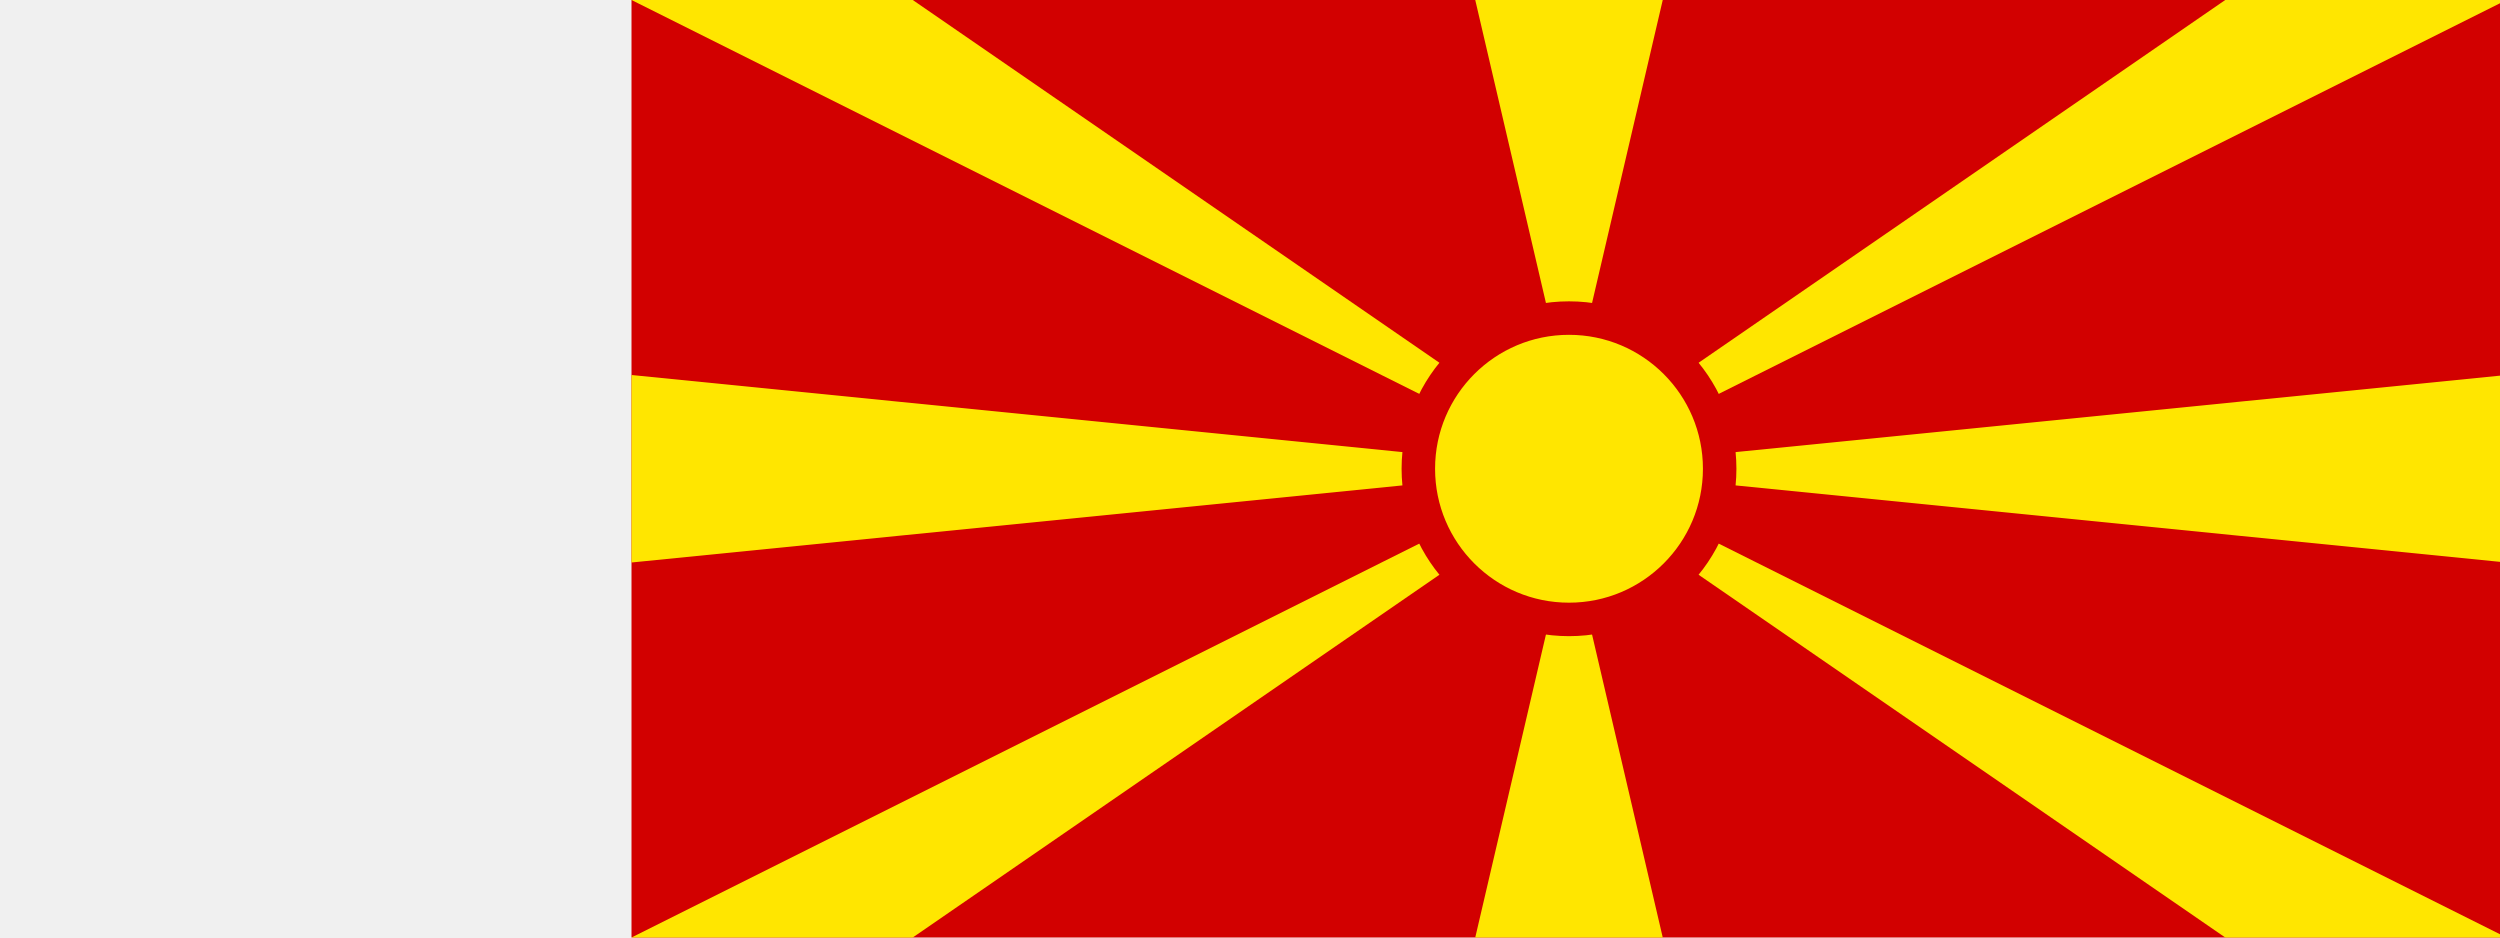
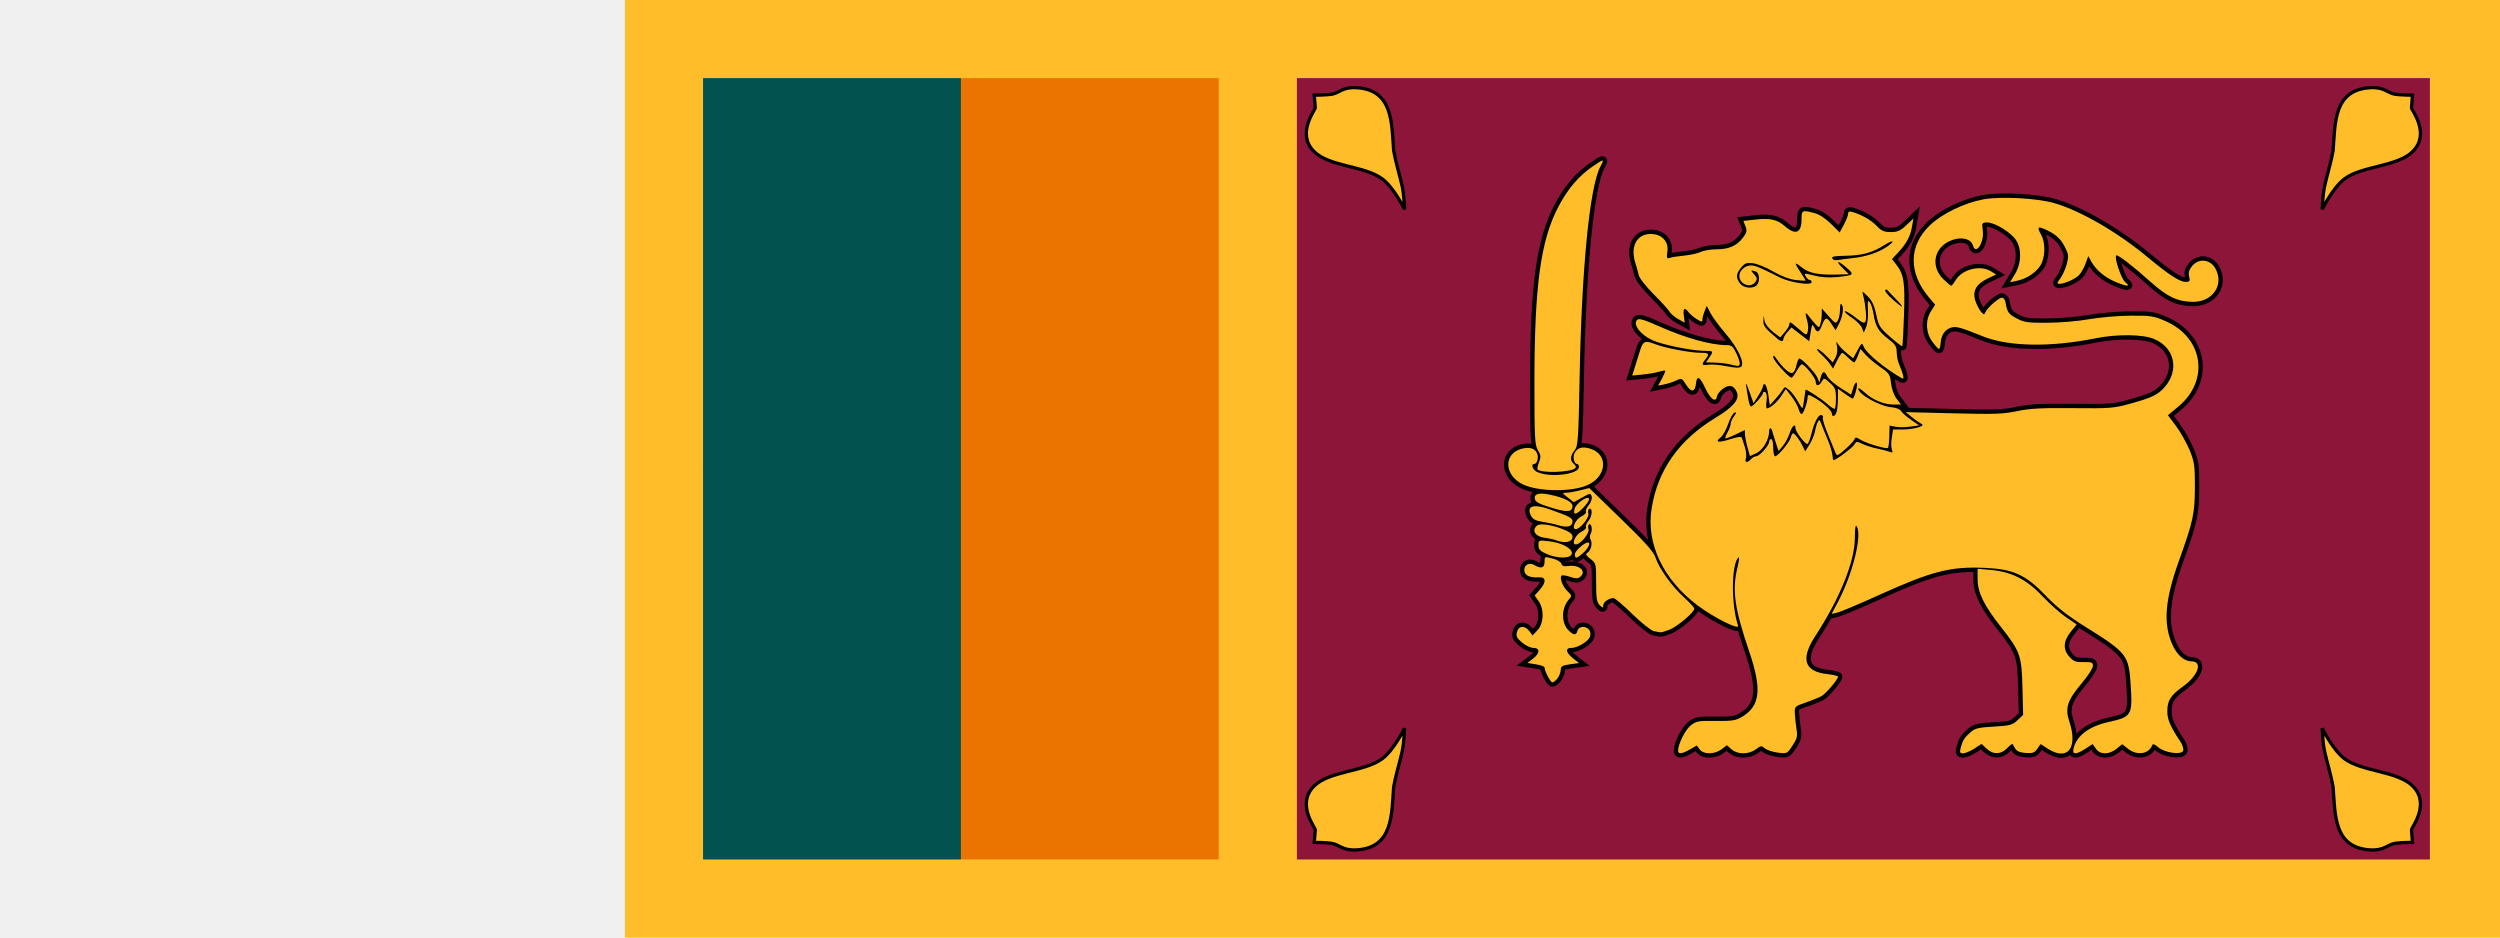
<svg xmlns="http://www.w3.org/2000/svg" xmlns:xlink="http://www.w3.org/1999/xlink" height="60" width="160" version="1.0" viewBox="-2100 -1470 933.333 350" id="svg2">
  <defs id="defs4">
    <path id="D" d="m -31.5,0 33,0 a 30,30 0 0 0 30,-30 l 0,-10 a 30,30 0 0 0 -30,-30 l -33,0 z m 13,-13 19,0 a 19,19 0 0 0 19,-19 l 0,-6 a 19,19 0 0 0 -19,-19 l -19,0 z" style="fill-rule:evenodd" />
    <path id="E" transform="translate(-31.5,0)" d="m 0,0 63,0 0,-13 -51,0 0,-18 40,0 0,-12 -40,0 0,-14 48,0 0,-13 -60,0 z" />
    <path id="e" d="m -26.25,0 52.5,0 0,-12 -40.5,0 0,-16 33,0 0,-12 -33,0 0,-11 39.25,0 0,-12 -51.25,0 z" />
    <g id="G">
      <clipPath id="gcut">
        <path d="m -31.5,0 0,-70 63,0 0,70 z M 0,-47 l 0,12 31.5,0 0,-12 z" id="path11" />
      </clipPath>
      <use xlink:href="#O" clip-path="url(#gcut)" id="use13" x="0" y="0" width="100%" height="100%" />
      <rect y="-35" x="5" height="10" width="26.5" id="rect15" />
      <rect y="-35" x="21.5" height="35" width="10" id="rect17" />
    </g>
    <path id="M" d="m -31.5,0 12,0 0,-48 14,48 11,0 14,-48 0,48 12,0 0,-70 -17.5,0 -14,48 -14,-48 -17.5,0 z" />
    <path id="O" d="M 0,0 A 31.5,35 0 0 0 0,-70 31.5,35 0 0 0 0,0 m 0,-13 a 18.5,22 0 0 0 0,-44 18.5,22 0 0 0 0,44" style="fill-rule:evenodd" />
    <path id="P" d="m -31.5,0 13,0 0,-26 28,0 a 22,22 0 0 0 0,-44 l -40,0 z m 13,-39 27,0 a 9,9 0 0 0 0,-18 l -27,0 z" style="fill-rule:evenodd" />
    <g id="R">
      <use xlink:href="#P" id="use23" x="0" y="0" width="100%" height="100%" />
      <path d="m 28,0 c 0,-10 0,-32 -15,-32 l -19,0 c 22,0 22,22 22,32" id="path25" />
    </g>
    <path id="S" d="m -15.75,-22 c 0,7 6.75,10.5 16.75,10.5 10,0 14.74,-3.25 14.75,-7.75 C 15.75,-33.5 -31,-24.5 -30.75,-49.5 -30.5,-71 -6,-70 3,-70 c 9,0 26,4 25.75,21.25 l -15.25,0 c 0,-7.5 -7,-10.25 -15,-10.25 -7.75,0 -13.25,1.25 -13.25,8.5 -0.25,11.75 46.25,4 46.25,28.75 C 31.5,-3.5 13.5,0 0,0 -11.5,0 -31.55,-4.5 -31.5,-22 Z" />
    <g id="star" style="fill:#ffffff">
      <g id="c">
        <path id="t" transform="matrix(0.9510565,0.309017,-0.309017,0.9510565,-0.309017,-0.04894348)" d="M 0,-1 0,0 0.5,0" />
        <use xlink:href="#t" transform="scale(-1,1)" id="use31" x="0" y="0" width="100%" height="100%" />
      </g>
      <use xlink:href="#c" transform="matrix(0.309017,0.9510565,-0.9510565,0.309017,0,0)" id="use33" x="0" y="0" width="100%" height="100%" />
      <use xlink:href="#c" transform="matrix(0.309017,-0.9510565,0.9510565,0.309017,0,0)" id="use35" x="0" y="0" width="100%" height="100%" />
      <use xlink:href="#c" transform="matrix(-0.809017,0.5877853,-0.5877853,-0.809017,0,0)" id="use37" x="0" y="0" width="100%" height="100%" />
      <use xlink:href="#c" transform="matrix(-0.809017,-0.5877853,0.5877853,-0.809017,0,0)" id="use39" x="0" y="0" width="100%" height="100%" />
    </g>
    <use id="star1" xlink:href="#star" transform="scale(31.5,31.5)" x="0" y="0" width="100%" height="100%" />
    <use id="star2" xlink:href="#star" transform="scale(26.25,26.25)" x="0" y="0" width="100%" height="100%" />
    <use id="star3" xlink:href="#star" transform="scale(21,21)" x="0" y="0" width="100%" height="100%" />
    <use id="star4" xlink:href="#star" transform="scale(15,15)" x="0" y="0" width="100%" height="100%" />
    <use id="star5" xlink:href="#star" transform="scale(10.5,10.5)" x="0" y="0" width="100%" height="100%" />
  </defs>
  <clipPath id="band">
    <circle r="735" id="circle53" cx="0" cy="0" />
  </clipPath>
-   <rect style="fill:#d20000" y="-1470" x="-1864.24" width="700" height="350" id="rect4256" />
-   <g style="fill:#ffe600" id="g4258" transform="matrix(12.5,0,0,12.5,-1864.24,-1470)">
-     <path d="M 0,0 8.4,0 28,13.5 47.6,0 56,0 0,28 8.4,28 28,14.5 47.6,28 56,28 Z m 56,11.2 0,5.6 -56,-5.6 0,0 0,5.6 z M 25.2,0 28,12 30.8,0 Z m 0,28 2.8,-12 2.8,12 z" id="path4260" />
-     <circle style="stroke:#d20000" cx="28" cy="14" r="4.5" id="circle4262" />
+   <g id="g3931" transform="matrix(0.58342,0,0,0.58342,-1866.698,-1470.009)">
+     <rect id="rect3841" height="600" width="1200" x="0" y="0" style="fill:#ffbe29" />
+     <path id="path3843" d="M 50,300 215,50 H 380 V 550 H 215 Z" style="fill:#eb7400" />
+     <rect id="rect3845" y="50" x="50" height="500" width="165" style="fill:#00534e" />
+     <rect id="rect3847" y="50" x="430" height="500" width="725" style="fill:#8d153a" />
+     <path d="m 1086.1,466.06 c 0,0 6.798,13.841 14.309,19.48 11.128,8.356 33.945,7.752 43.629,17.5 11.604,11.495 -0.9,26.682 -0.796,28 l 0.636,8.021 c 0,0 -7.824,0.094 -11.119,0.608 -4.954,0.772 -6.886,4.803 -16.109,4.205 -23.189,-1.505 -22.254,-22.397 -23.566,-40.25 -1.165,-6.798 -3.859,-15.662 -5.391,-22.458 -1.313,-5.828 -1.593,-15.105 -1.593,-15.105 z" id="leaf" style="fill:#ffbe29;stroke:#000000;stroke-width:2.126" />
+     <use id="use3850" transform="matrix(-1,0,0,1,1585,0)" xlink:href="#leaf" x="0" y="0" width="100%" height="100%" />
+     <use id="use3852" transform="matrix(1,0,0,-1,0,600)" xlink:href="#leaf" x="0" y="0" width="100%" height="100%" />
+     <use id="use3854" transform="rotate(180,792.5,300)" xlink:href="#leaf" x="0" y="0" width="100%" height="100%" />
+     <use id="use3856" xlink:href="#lion" style="stroke:#000000;stroke-width:5.56" x="0" y="0" width="100%" height="100%" />
+     <g id="lion" style="fill:#ffbe29">
+       <path id="path3858" d="m 681.54,479.56 4.359,-2.517 1.865,2.522 c 2.485,3.36 9.36,3.321 13.921,-0.077 l 3.488,-2.599 2.921,2.599 c 3.84,3.417 11.012,3.421 15.591,0.012 3.206,-2.388 3.653,-2.436 5.773,-0.619 1.264,1.083 4.97,2.316 8.237,2.74 5.883,0.764 5.972,0.722 9.414,-4.442 2.883,-4.324 3.333,-6.075 2.646,-10.269 -0.456,-2.781 -0.947,-7.256 -1.091,-9.945 -0.261,-4.869 -0.233,-4.9 6.86,-7.37 3.917,-1.364 8.451,-3.193 10.076,-4.065 2.833,-1.52 10.643,-10.699 10.643,-12.508 0,-0.479 -3.051,-1.214 -6.78,-1.632 -14.833,-1.664 -17.345,-9.629 -7.702,-24.423 15.725,-24.128 25.215,-47.625 25.278,-62.593 0.029,-6.691 0.409,-8.937 1.269,-7.482 3.514,5.946 -2.781,30.877 -12.316,48.78 l -3.839,7.209 3.663,-0.843 c 2.015,-0.464 13.861,-5.462 26.325,-11.107 34.115,-15.451 45.833,-18.479 67.911,-17.549 18.497,0.779 26.374,4.393 39.434,18.09 6.918,7.256 13.583,12.449 25.775,20.08 25.975,16.259 27.058,17.667 28.293,36.788 1.252,19.373 0.629,20.424 -14.024,23.661 -12.524,2.767 -20.375,8.605 -22.481,16.717 -1.125,4.332 1.242,4.457 7.556,0.398 l 4.628,-2.974 2.058,2.974 c 2.705,3.91 8.455,3.926 13.23,0.036 l 3.607,-2.938 3.687,2.938 c 5.729,4.565 13.347,3.458 15.497,-2.252 0.413,-1.097 1.516,-0.746 3.75,1.195 4.185,3.637 14.914,5.198 16.072,2.338 0.442,-1.091 -0.398,-3.786 -1.867,-5.989 -6.242,-9.36 -8.194,-13.823 -8.276,-18.918 -0.113,-7.086 2.001,-10.505 10.061,-16.268 9.791,-7.001 12.816,-16.033 5.371,-16.033 -4.597,0 -9.232,-4.063 -12.187,-10.686 -6.008,-13.461 -4.83,-28.552 4.187,-53.657 9.159,-25.5 10.175,-30.202 10.211,-47.256 0.03,-13.789 -0.318,-16.174 -3.455,-23.734 -1.918,-4.622 -5.81,-11.505 -8.649,-15.294 l -5.161,-6.89 6.627,-5.49 c 20.234,-16.763 16.095,-44.198 -8.263,-54.769 -7.452,-3.234 -9.313,-3.519 -22.372,-3.432 -7.834,0.053 -19.78,1.084 -26.546,2.291 -6.899,1.231 -18.575,2.22 -26.585,2.253 -12.725,0.051 -14.885,-0.262 -19.789,-2.873 -5.113,-2.722 -5.99,-4.014 -6.991,-10.305 -0.206,-1.293 -1.11,-2.583 -2.009,-2.867 -1.739,-0.548 -9.771,6.422 -10.958,9.51 -0.585,1.524 -1.063,1.418 -2.781,-0.613 -1.141,-1.349 -2.733,-4.449 -3.539,-6.888 -2.027,-6.135 0.462,-10.735 7.674,-14.181 l 5.595,-2.674 -3.299,-2.047 c -6.808,-4.225 -18.385,-1.335 -22.572,5.635 -1.184,1.972 -2.476,3.588 -2.871,3.592 -0.394,0.003 -2.646,-1.877 -5.003,-4.179 -8.79,-8.589 -5.767,-21.297 5.991,-25.177 6.27,-2.069 11.818,-0.491 12.972,3.69 1.762,6.383 7.241,-2.007 6.258,-9.584 -0.653,-5.037 -0.555,-5.212 2.93,-5.212 4.847,0 15.165,6.362 18.356,11.319 3.706,5.757 3.437,14.823 -0.642,21.58 l -3.203,5.306 4.189,-0.839 c 6.143,-1.23 12.112,-5.045 15.131,-9.672 3.192,-4.891 3.535,-14.416 0.705,-19.555 -2.743,-4.981 -2.428,-5.772 1.627,-4.088 6.897,2.863 10.584,6.02 13.35,11.431 2.491,4.873 2.63,6.084 1.281,11.156 -0.832,3.129 -2.683,7.246 -4.114,9.149 -2.227,2.963 -2.303,3.459 -0.529,3.459 3.305,0 10.206,-3.128 12.658,-5.737 1.238,-1.318 3.044,-4.564 4.012,-7.213 l 1.761,-4.816 2.023,3.671 c 2.861,5.191 8.422,9.863 15.204,12.77 7.293,3.127 10.33,3.303 6.516,0.378 -2.572,-1.972 -7.311,-15.878 -5.875,-17.238 0.845,-0.8 10.747,6.819 22.053,16.968 10.695,9.601 17.415,12.746 27.238,12.746 12.548,8e-5 19.854,-10.923 14.214,-21.251 -3.288,-6.022 -10.613,-6.858 -14.896,-1.701 -1.97,2.371 -2.51,4.258 -1.933,6.745 0.707,3.047 0.431,3.453 -2.345,3.453 -3.647,0 -10.837,-4.666 -23.606,-15.321 -19.471,-16.248 -43.13,-30.02 -60.214,-35.05 -10.963,-3.228 -34.383,-4.488 -45.528,-2.449 -12.062,2.207 -26.329,9.11 -34.101,16.499 -13.772,13.094 -13.991,30.518 -0.581,46.385 l 3.841,4.545 -2.6,4.039 c -3.783,5.877 -3.459,13.785 0.803,19.61 1.877,2.566 3.771,4.664 4.208,4.662 0.437,-0.001 0.917,-1.651 1.065,-3.665 0.376,-5.097 2.564,-8.511 6.318,-9.863 3.382,-1.218 5.568,-0.643 21.051,5.538 16.289,6.502 43.077,6.948 71.561,1.194 13.964,-2.821 30.43,-2.655 37.674,0.38 13.279,5.563 16.357,20.036 6.596,31.022 -4.226,4.756 -8.301,6.693 -21.983,10.448 -10.412,2.857 -12.878,3.047 -36.543,2.811 -20.218,-0.202 -27.484,0.186 -35.737,1.91 -8.96,1.871 -14.471,2.059 -40.79,1.396 l -30.431,-0.767 3.375,2.794 c 1.856,1.537 4.478,3.428 5.827,4.202 2.295,1.317 2.219,1.494 -1.193,2.759 -2.005,0.743 -6.455,1.352 -9.889,1.352 h -6.243 l -0.84,5.306 c -0.462,2.918 -0.427,6.325 0.078,7.571 0.745,1.838 0.467,2.102 -1.47,1.398 -1.313,-0.477 -4.97,-1.416 -8.127,-2.086 -3.156,-0.67 -7.405,-2.034 -9.442,-3.032 -3.425,-1.677 -3.805,-1.632 -5.067,0.6 -1.126,1.994 -11.702,9.864 -13.254,9.864 -0.25,0 -0.574,-1.518 -0.718,-3.373 -0.145,-1.855 -1.67,-6.684 -3.39,-10.731 -1.72,-4.047 -3.516,-8.462 -3.991,-9.811 -0.717,-2.035 -1.041,-2.139 -1.906,-0.613 -0.573,1.012 -1.41,3.771 -1.859,6.132 -0.449,2.361 -2.043,6.196 -3.541,8.522 l -2.724,4.23 -1.737,-3.617 c -1.865,-3.883 -4.962,-7.909 -6.082,-7.909 -0.378,0 -1.023,1.242 -1.432,2.759 -0.855,3.169 -8.197,11.957 -9.99,11.957 -0.66,0 -1.201,-2.483 -1.201,-5.519 0,-3.035 -0.583,-5.519 -1.295,-5.519 -0.712,0 -1.295,0.785 -1.295,1.745 0,2.333 -6.271,9.292 -8.374,9.292 -0.918,0 -2.394,0.828 -3.281,1.839 -2.312,2.638 -4.203,2.268 -3.231,-0.632 0.456,-1.36 0.159,-4.533 -0.658,-7.052 -0.818,-2.519 -1.688,-5.2 -1.933,-5.957 -0.309,-0.954 -2.556,-0.701 -7.312,0.824 -7.685,2.464 -10.261,2.028 -6.309,-1.068 1.445,-1.132 3.643,-5.051 4.884,-8.711 1.241,-3.659 3.073,-6.906 4.07,-7.215 1.396,-0.433 1.322,0.102 -0.324,2.327 -1.175,1.589 -2.14,3.732 -2.145,4.762 0,1.03 -0.889,3.473 -1.966,5.428 -1.077,1.955 -1.753,3.748 -1.504,3.985 0.249,0.236 3.174,-0.875 6.498,-2.468 l 6.044,-2.898 0.025,2.592 c 0.014,1.426 0.742,5.188 1.619,8.359 l 1.594,5.767 4.114,-1.891 c 4.205,-1.933 8.187,-8.822 8.187,-14.164 0,-2.641 1.513,-2.235 2.132,0.571 0.182,0.824 1.131,3.915 2.11,6.869 l 1.78,5.372 2.817,-3.392 c 1.549,-1.865 3.492,-5.524 4.316,-8.131 1.431,-4.525 3.679,-6.471 3.679,-3.184 0,2.368 6.462,10.861 7.709,10.131 0.603,-0.353 1.802,-3.54 2.666,-7.083 1.797,-7.369 4.695,-12.38 6.537,-11.302 0.693,0.405 0.962,1.192 0.599,1.748 -0.363,0.556 1.125,5.347 3.308,10.646 2.182,5.299 4.373,10.634 4.869,11.856 0.797,1.963 1.517,1.678 6.195,-2.453 2.911,-2.571 5.553,-5.449 5.871,-6.395 0.481,-1.431 1.13,-1.379 3.852,0.311 3.807,2.362 16.605,6.168 17.593,5.232 0.37,-0.351 0.75,-3.712 0.844,-7.469 l 0.17,-6.832 3.68,0.763 c 2.024,0.42 6.28,0.394 9.458,-0.058 l 5.778,-0.821 -5.149,-3.533 c -2.832,-1.943 -5.696,-4.457 -6.364,-5.588 -0.711,-1.204 -3.232,-2.226 -6.087,-2.469 -7.715,-0.656 -21.388,-8.324 -21.388,-11.996 0,-0.689 1.894,0.483 4.208,2.604 5.135,4.707 12.269,7.661 18.499,7.661 h 4.662 l -2.884,-3.836 c -1.657,-2.203 -3.143,-6.383 -3.491,-9.822 -0.556,-5.481 -1.135,-6.353 -6.858,-10.331 -3.438,-2.39 -7.696,-5.972 -9.462,-7.96 l -3.212,-3.615 -1.639,4.292 c -0.901,2.361 -2.003,4.292 -2.448,4.292 -0.445,0 -2.178,-1.38 -3.85,-3.066 -1.673,-1.686 -3.377,-3.06 -3.787,-3.052 -0.41,0.007 -1.892,2.279 -3.293,5.047 l -2.547,5.033 -1.968,-2.901 c -1.083,-1.596 -3.64,-4.419 -5.683,-6.274 -2.043,-1.855 -3.117,-3.373 -2.388,-3.373 0.73,0 3.251,1.932 5.603,4.294 l 4.277,4.294 1.74,-3.146 c 1.033,-1.867 1.42,-4.735 0.952,-7.053 -0.682,-3.38 -0.586,-3.576 0.71,-1.455 0.824,1.349 3.326,3.935 5.56,5.747 l 4.062,3.295 2.803,-5.134 c 2.789,-5.109 2.809,-5.119 4.078,-2.068 1.697,4.08 13.98,14.149 24.437,20.032 1.612,0.907 0.932,-2.211 -2.044,-9.381 -0.788,-1.899 -1.433,-5.322 -1.433,-7.607 0,-3.39 -0.978,-4.899 -5.314,-8.198 -6.259,-4.763 -8.284,-8.15 -9.463,-15.835 -0.478,-3.113 -1.573,-6.575 -2.434,-7.694 -1.277,-1.66 -1.488,-0.731 -1.147,5.046 0.23,3.894 -0.276,8.736 -1.126,10.759 l -1.544,3.679 -1.194,-3.066 c -0.657,-1.686 -3.561,-4.619 -6.454,-6.517 -2.893,-1.898 -4.923,-3.769 -4.512,-4.159 0.411,-0.39 3.387,1.34 6.613,3.844 4.915,3.814 5.997,4.227 6.678,2.547 0.8,-1.974 -0.001,-10.562 -1.546,-16.563 -0.771,-2.997 -0.704,-2.981 2.993,0.716 2.727,2.726 4.234,5.978 5.402,11.65 1.484,7.207 2.232,8.407 8.896,14.258 4.002,3.514 7.484,6.191 7.739,5.95 0.255,-0.241 0.76,-9.331 1.122,-20.199 0.695,-20.841 -0.091,-25.8 -5.11,-32.239 l -2.579,-3.308 4.054,-4.373 c 5.289,-5.705 7.717,-10.277 8.77,-16.515 l 0.857,-5.075 -4.575,4.333 c -3.746,3.548 -5.535,4.333 -9.874,4.333 -4.296,0 -5.975,-0.72 -8.87,-3.805 -3.474,-3.702 -9.63,-7.263 -15.549,-8.997 -2.187,-0.64 -2.914,-0.361 -2.914,1.118 0,1.084 -1.208,4.213 -2.684,6.954 l -2.684,4.983 -5.624,-5.559 c -3.45,-3.41 -7.544,-6.064 -10.589,-6.864 -7.781,-2.046 -8.202,-1.843 -8.202,3.954 0,8.793 -3.754,10.431 -10.511,4.587 -5.151,-4.455 -9.424,-5.424 -19.191,-4.351 l -7.543,0.829 1.357,3.405 c 1.134,2.845 0.878,4.043 -1.551,7.273 -3.94,5.24 -9.062,7.51 -16.948,7.51 -3.632,0 -8.177,0.752 -10.1,1.67 -1.923,0.919 -6.702,1.977 -10.619,2.352 -3.917,0.375 -8.092,1.044 -9.278,1.487 -1.855,0.693 -2.059,0.122 -1.461,-4.098 0.915,-6.458 -3.596,-11.222 -10.627,-11.222 -9.122,0 -13.329,8.159 -9.757,18.922 0.687,2.071 1.587,5.338 1.999,7.259 0.427,1.993 4.536,7.282 9.569,12.318 4.851,4.854 9.435,9.904 10.188,11.223 0.753,1.319 3.241,3.436 5.529,4.704 l 4.161,2.306 -0.549,-4.452 c -0.603,-4.893 0.463,-5.66 3.066,-2.208 0.931,1.234 3.295,3.229 5.253,4.433 3.085,1.897 3.561,1.935 3.561,0.288 0,-1.045 0.629,-3.454 1.398,-5.353 l 1.398,-3.452 2.425,4.697 c 1.334,2.583 5.671,8.455 9.639,13.048 7.699,8.912 12.389,18.871 9.968,21.163 -0.982,0.93 -3.636,0.858 -9.138,-0.248 -4.265,-0.857 -9.539,-1.31 -11.722,-1.007 -4.457,0.62 -4.808,0.044 -2.067,-3.388 2.893,-3.623 2.433,-4.22 -3.251,-4.22 -6.576,0 -22.901,-3.152 -29.168,-5.632 -6.093,-2.411 -7.499,-1.811 -9.293,3.969 -0.807,2.601 -2.285,7.314 -3.284,10.474 l -1.817,5.744 6.593,-0.635 c 3.626,-0.349 8.29,-1.143 10.364,-1.764 2.074,-0.621 3.959,-0.951 4.189,-0.734 0.23,0.218 -0.695,2.462 -2.054,4.988 l -2.472,4.592 4.11,-0.838 c 2.261,-0.461 5.662,-1.589 7.558,-2.506 3.3,-1.596 3.565,-1.48 6.168,2.697 3.201,5.138 5.761,4.926 6.329,-0.522 0.587,-5.633 2.44,-4.799 5.926,2.664 3.352,7.177 6.838,9.711 7.508,5.457 0.222,-1.413 2.028,-3.712 4.012,-5.11 4.014,-2.828 7.038,-1.979 8.772,2.46 1.795,4.596 -2.208,9.332 -13.853,16.391 -23.327,14.14 -36.886,33.479 -40.757,58.128 -3.491,22.233 7.413,45.207 29.29,61.708 10.469,7.897 27.1,16.231 26.043,13.051 -4.488,-13.505 -4.34,-39.274 0.25,-43.621 0.689,-0.652 0.452,2.036 -0.527,5.975 -3.645,14.672 -2.062,26.363 7.282,53.763 8.451,24.782 7.281,35.373 -4.679,42.374 -3.841,2.248 -6.315,2.619 -16.643,2.494 -11.207,-0.136 -12.428,0.089 -16.026,2.956 -3.488,2.78 -8.011,11.906 -8.011,16.165 0,2.307 2.562,2.002 7.597,-0.905 z" />
+       <path id="path3860" d="m 863.45,479.06 4.701,-3.021 3.19,3.021 c 4.18,3.958 9.076,3.87 13.094,-0.237 1.754,-1.792 3.328,-3.034 3.499,-2.759 0.171,0.274 0.953,1.603 1.738,2.951 0.993,1.708 3.036,2.566 6.722,2.826 4.442,0.313 5.634,-0.117 7.399,-2.667 l 2.104,-3.041 4.628,2.974 c 12.669,8.143 19.42,-0.4 13.758,-17.411 -2.879,-8.649 -1.296,-13.512 7.983,-24.521 3.913,-4.642 7.118,-9.597 7.122,-11.011 0,-2.254 -0.724,-2.556 -5.931,-2.453 -4.983,0.099 -6.441,-0.436 -9.064,-3.323 -4.266,-4.697 -4.013,-10.075 0.756,-16.044 l 3.81,-4.768 -6.76,-4.587 c -3.718,-2.523 -10.422,-8.492 -14.899,-13.265 -10.054,-10.719 -19.939,-15.802 -32.975,-16.955 l -8.74,-0.773 0.013,6.616 c 0.017,8.517 4.014,16.71 14.924,30.588 12.405,15.779 13.271,18.222 13.774,38.846 l 0.425,17.442 -3.59,3.406 c -3.244,3.077 -4.706,3.47 -15.173,4.074 -9.964,0.575 -12.058,1.089 -14.982,3.679 -3.884,3.44 -5.045,5.312 -6.244,10.063 -0.699,2.769 -0.416,3.373 1.583,3.373 1.339,0 4.549,-1.36 7.135,-3.021 z" />
+       <path id="path3862" d="m 596.82,433.98 c 1.109,-1.499 2.016,-3.92 2.016,-5.379 0,-2.205 0.985,-2.794 5.831,-3.482 l 5.831,-0.828 -3.889,-3.099 c -4.62,-3.682 -5.048,-6.558 -0.975,-6.565 4.056,0 10.925,-4.212 11.969,-7.328 0.485,-1.448 0.18,-3.383 -0.69,-4.377 -2.274,-2.595 -6.549,-2.203 -7.343,0.672 -0.853,3.091 -2.282,3.099 -5.522,0.031 -4.873,-4.615 -4.983,-14.169 -0.226,-19.732 2.242,-2.622 2.222,-2.794 -0.636,-5.5 -3.075,-2.912 -5.27,-8.675 -3.826,-10.043 0.46,-0.435 2.889,-0.088 5.398,0.771 3.566,1.221 4.973,1.24 6.442,0.085 4.45,-3.497 -0.371,-7.994 -7.507,-7.003 -2.872,0.399 -4.058,0 -4.471,-1.49 -0.312,-1.13 -2.824,-2.605 -5.654,-3.32 -5.057,-1.278 -5.093,-1.263 -5.093,2.221 0,3.818 -2.179,4.538 -6.321,2.089 -3.365,-1.99 -6.629,-0.445 -6.629,3.138 0,3.343 3.362,4.992 9.388,4.604 4.622,-0.298 4.794,3.139 0.404,8.08 l -3.157,3.553 2.501,3.593 c 3.704,5.321 3.392,14.158 -0.654,18.547 l -3.172,3.441 -2.081,-2.759 c -2.892,-3.835 -6.848,-3.578 -7.932,0.515 -0.71,2.68 -0.123,3.905 3.233,6.745 2.256,1.909 5.548,3.47 7.318,3.47 4.378,0 4.207,3.443 -0.344,6.922 l -3.561,2.722 5.503,0.854 c 3.027,0.47 5.503,1.353 5.503,1.963 0,2.339 3.814,9.615 5.04,9.615 0.708,0 2.195,-1.226 3.303,-2.726 z" />
+       <path id="path3864" d="m 668.48,402.92 c 5,-1.971 15.821,-11.134 15.821,-13.398 0,-0.712 -2.987,-3.997 -6.637,-7.3 -7.682,-6.951 -16.039,-18.657 -18.204,-25.501 -1.129,-3.569 -6.584,-9.678 -21.951,-24.581 l -20.448,-19.832 -5.893,1.493 c -3.241,0.821 -7.196,1.513 -8.789,1.537 -2.744,0.042 -2.694,0.199 0.954,3.023 l 3.849,2.979 5.396,-2.995 c 5.23,-2.903 5.417,-2.921 6.061,-0.585 0.378,1.368 -0.437,3.738 -1.883,5.479 -1.402,1.688 -2.2,3.602 -1.775,4.255 0.426,0.652 -0.921,2.016 -2.993,3.031 -3.84,1.881 -6.505,8.071 -3.475,8.071 2.726,0 8.737,-7.417 8.045,-9.926 -0.355,-1.285 -0.183,-2.606 0.381,-2.936 2.341,-1.37 2.195,4.453 -0.184,7.317 -1.402,1.688 -2.2,3.602 -1.775,4.255 0.426,0.652 -0.921,2.016 -2.993,3.031 -3.815,1.868 -6.507,8.071 -3.503,8.071 2.944,0 8.857,-7.088 8.124,-9.739 -0.383,-1.387 -0.235,-2.793 0.33,-3.123 1.577,-0.923 2.428,3.674 1.096,5.926 -0.713,1.207 -0.707,2.854 0.017,4.16 1.31,2.366 -0.018,6.911 -2.432,8.323 -1.034,0.605 -0.334,1.794 2.175,3.688 3.631,2.742 3.701,3.03 3.701,15.13 0,10.112 0.408,12.722 2.266,14.482 2.085,1.975 2.266,1.982 2.266,0.088 0,-2.069 3.632,-4.598 6.603,-4.598 0.876,0 6.352,4.64 12.167,10.312 5.851,5.706 11.973,10.561 13.707,10.87 1.723,0.307 3.589,0.634 4.146,0.726 0.557,0.092 3.179,-0.687 5.827,-1.731 z" />
+       <path id="path3866" d="m 605.96,354 c 0,-3.26 -6.724,-6.739 -14.767,-7.641 -6.493,-0.728 -6.6,-0.687 -6.6,2.557 0,2.685 1.021,3.741 5.503,5.693 7.202,3.136 15.863,2.804 15.863,-0.608 z" />
+       <path id="path3868" d="m 613.33,353.7 c 3.28,-2.976 4.834,-6.516 2.861,-6.516 -2.269,0 -8.293,5.405 -8.293,7.442 0,3.179 1.119,2.988 5.432,-0.926 z" />
+       <path id="path3870" d="m 606.34,344.06 c 0.278,-1.839 -0.86,-3.067 -4.27,-4.607 -7.356,-3.322 -16.15,-4.861 -18.268,-3.196 -3.901,3.066 -1.302,7.183 5.003,7.923 2.538,0.298 5.98,1.072 7.648,1.72 4.846,1.882 9.454,1.024 9.887,-1.841 z" />
+       <path id="path3872" d="m 606.34,334.21 c 0.396,-2.624 -1.282,-3.563 -14.978,-8.383 -10.225,-3.599 -14.752,-1.902 -11.484,4.306 1.138,2.162 3.049,3.15 7.334,3.792 3.187,0.477 7.543,1.41 9.679,2.074 5.708,1.772 9.006,1.148 9.449,-1.788 z" />
+       <path id="path3874" d="m 613.2,324.98 c 2.067,-2.095 3.757,-4.567 3.757,-5.494 0,-3.006 -8.161,2.312 -9.202,5.996 -1.248,4.419 0.775,4.232 5.445,-0.502 z" />
+       <path id="path3876" d="m 606.34,324.36 c 0.451,-2.989 -4.52,-5.688 -14.294,-7.762 -7.171,-1.522 -10.334,-0.659 -9.797,2.674 0.293,1.819 2.681,3.148 9.457,5.263 10.843,3.384 14.104,3.345 14.634,-0.174 z" />
+       <path id="path3878" d="m 615.9,310.45 c 12.525,-5.575 13.608,-19.635 1.798,-23.326 -4.904,-1.533 -8.034,-0.707 -9.911,2.615 -1.437,2.543 -0.476,7.168 1.49,7.168 0.664,0 1.208,0.856 1.208,1.902 0,4.882 -19.123,7.094 -26.965,3.119 -2.755,-1.396 -3.955,-5.021 -1.662,-5.021 1.713,0 2.898,-3.693 2.023,-6.306 -1.193,-3.559 -4.78,-4.792 -9.983,-3.432 -11.74,3.07 -11.41,16.865 0.543,22.719 9.801,4.8 31.287,5.092 41.46,0.563 z" />
+       <path id="path3880" d="m 608.11,299.64 c 0.725,-0.687 0.41,-1.742 -0.806,-2.698 -2.663,-2.093 -2.521,-5.206 0.4,-8.769 2.193,-2.676 2.467,-6.68 3.222,-47.074 1.301,-69.611 6.477,-121.97 13.3,-134.53 2.716,-5.001 2.335,-5.021 -4.684,-0.245 -9.042,6.152 -15.926,14.163 -22.026,25.631 -11.516,21.651 -15.518,50.78 -15.518,112.96 0,35.305 0.241,39.924 2.252,43.243 1.91,3.152 2.012,4.316 0.67,7.683 -0.87,2.182 -1.264,4.268 -0.877,4.635 2.571,2.435 21.302,1.789 24.067,-0.83 z" />
+       <path id="path3882" d="m 713.34,233.26 c 0.392,-0.601 -0.475,-3.636 -1.926,-6.745 -2.264,-4.847 -3.175,-5.652 -6.4,-5.652 -10.102,0 -26.341,-4.514 -43.083,-11.976 -9.668,-4.309 -13.007,-5.299 -14.166,-4.201 -2.958,2.801 1.958,9.451 9.572,12.946 6.754,3.101 25.635,6.911 34.248,6.911 4.997,0 5.115,0.225 2.271,4.335 l -2.091,3.023 5.652,0.145 c 3.109,0.08 7.4,0.566 9.537,1.081 5.549,1.337 5.601,1.338 6.388,0.133 z" />
+       <path id="path3884" d="m 772.35,264.63 c 0,-1.799 -5.284,-6.675 -10.638,-9.817 -4.205,-2.467 -4.899,-2.542 -4.909,-0.53 -0.014,3.055 -2.731,10.731 -3.798,10.731 -0.602,0 -1.491,-1.5 -1.977,-3.333 -0.486,-1.833 -2.524,-5.446 -4.529,-8.029 l -3.646,-4.696 -2.839,4.351 c -2.647,4.056 -7.231,8.028 -9.266,8.028 -0.486,0 -0.581,-2.136 -0.211,-4.747 0.402,-2.836 0.092,-5.086 -0.771,-5.591 -0.794,-0.465 -1.443,-0.302 -1.443,0.36 0,1.528 -6.367,8.751 -7.714,8.751 -0.555,0 -1.332,-2.07 -1.727,-4.599 -0.395,-2.529 -1.066,-6.53 -1.491,-8.891 -0.425,-2.361 0.481,-0.76 2.015,3.558 l 2.788,7.85 3.058,-4.784 c 1.682,-2.631 3.061,-5.506 3.064,-6.389 0,-0.883 0.572,-1.274 1.264,-0.869 0.691,0.405 1.654,3.568 2.139,7.028 l 0.881,6.293 3.365,-3.689 c 1.851,-2.029 4.019,-4.745 4.819,-6.036 1.427,-2.304 1.508,-2.302 4.346,0.106 1.591,1.349 4.036,4.576 5.434,7.17 1.398,2.595 2.73,4.526 2.958,4.292 0.229,-0.234 0.741,-2.909 1.139,-5.944 0.398,-3.035 0.752,-5.631 0.789,-5.769 0.198,-0.752 10.135,5.707 13.812,8.978 2.363,2.102 4.607,3.528 4.987,3.168 0.38,-0.36 0.691,-3.461 0.691,-6.892 0,-5.317 -0.564,-6.742 -3.816,-9.649 -3.739,-3.342 -3.844,-3.361 -5.225,-0.916 -1.793,3.173 -3.908,3.219 -3.908,0.085 0,-2.288 -7.066,-11.08 -8.904,-11.08 -0.477,0 -1.965,1.931 -3.307,4.292 -1.342,2.361 -2.786,4.29 -3.208,4.287 -1.812,-0.011 -11.774,-11.117 -11.769,-13.122 0,-1.595 0.671,-1.187 2.418,1.476 1.327,2.023 3.978,5.044 5.89,6.713 3.873,3.379 5.281,2.557 6.776,-3.954 0.426,-1.855 1.166,-3.373 1.644,-3.373 1.656,0 10.327,9.21 11.547,12.264 l 1.224,3.066 0.927,-3.373 c 1.134,-4.124 2.385,-4.277 4.196,-0.514 0.756,1.572 4.492,4.84 8.301,7.263 l 6.926,4.405 1.39,-4.43 c 0.765,-2.437 1.777,-3.837 2.251,-3.112 0.706,1.081 -1.095,8.423 -2.453,10.002 -0.204,0.237 -2.448,-1.071 -4.987,-2.905 l -4.617,-3.335 -0.018,5.971 c -0.013,3.284 -0.369,7.213 -0.799,8.73 -0.84,2.967 -3.069,3.802 -3.069,1.149 z" style="fill:#000000" />
+       <path id="path3886" d="m 737.82,217.03 c -8.231,-6.872 -9.481,-8.445 -9.299,-11.702 l 0.194,-3.467 0.537,3.349 c 0.314,1.955 2.506,4.885 5.269,7.042 l 4.732,3.694 2.908,-3.363 c 1.599,-1.85 2.929,-4.053 2.954,-4.896 0.067,-2.199 0.462,-2.014 6.035,2.822 4.952,4.296 5.029,4.317 5.765,1.533 0.41,-1.552 0.265,-4.474 -0.324,-6.493 -1.618,-5.55 -1.301,-6.388 1.151,-3.04 1.221,1.668 3.185,4.025 4.364,5.239 2.052,2.113 2.178,2.087 2.941,-0.613 0.439,-1.551 0.806,-4.39 0.815,-6.309 l 0.018,-3.489 4.465,5.061 c 4.17,4.727 4.554,4.902 5.827,2.649 0.75,-1.326 1.372,-4.517 1.382,-7.091 0.014,-3.325 0.364,-4.164 1.21,-2.898 1.412,2.114 0.432,7.87 -2.176,12.775 l -1.871,3.52 -2.457,-3.826 c -3.142,-4.893 -4.188,-4.814 -6.204,0.466 -1.905,4.99 -3.144,5.37 -5,1.533 -1.201,-2.483 -1.43,-2.179 -2.283,3.037 l -0.948,5.797 -5.678,-4.407 -5.679,-4.407 -2.553,2.902 c -1.404,1.596 -2.572,3.592 -2.596,4.435 -0.052,1.827 -1.418,1.884 -3.499,0.146 z" style="fill:#000000" />
+       <path id="path3888" d="m 811.04,191.43 c -2.996,-2.699 -5.06,-5.275 -4.587,-5.723 0.473,-0.448 1.006,-0.577 1.185,-0.285 0.178,0.291 2.627,2.867 5.442,5.723 6.482,6.577 5.15,6.763 -2.04,0.285 z" style="fill:#000000" />
+       <path id="path3890" d="m 713.51,181.35 c -2.725,-3.685 -2.537,-6.127 0.78,-10.121 2.397,-2.886 3.493,-3.278 7.679,-2.746 2.685,0.341 8.464,2.714 12.841,5.272 5.056,2.955 10.285,4.935 14.335,5.427 3.507,0.426 6.376,0.587 6.376,0.357 0,-0.23 -1.457,-2.603 -3.237,-5.274 -4.228,-6.343 -4.083,-7.024 0.686,-3.224 4.895,3.901 10.751,5.042 23.836,4.644 l 6.393,-0.194 -3.709,-3.666 c -5.187,-5.127 -3.591,-5.587 2.138,-0.616 5.372,4.663 5.036,4.991 -6.271,6.12 -4.805,0.48 -9.972,0.132 -14.267,-0.96 -6.426,-1.634 -6.675,-1.609 -5.458,0.545 0.702,1.241 1.838,2.257 2.525,2.257 0.687,0 1.25,0.629 1.25,1.398 0,2.364 -13.879,0.285 -20.511,-3.073 -15.151,-7.671 -17.058,-8.335 -20.664,-7.199 -2.007,0.632 -4.015,2.483 -4.707,4.338 -2.309,6.187 6.466,10.997 10.085,5.527 1.049,-1.585 0.804,-2.67 -1.04,-4.599 -2.525,-2.642 -2.288,-3.019 1.121,-1.78 2.42,0.879 2.745,6.689 0.494,8.821 -2.576,2.439 -8.454,1.749 -10.674,-1.254 z" style="fill:#000000" />
+       <path id="path3892" d="m 773.19,166.07 c -1.895,-1.794 -0.409,-2.234 8.085,-2.392 10.508,-0.196 16.89,-1.947 24.42,-6.701 6.033,-3.809 7.669,-3.059 1.942,0.89 -5.224,3.603 -13.372,6.372 -21.239,7.219 -3.809,0.41 -8.15,0.978 -9.647,1.262 -1.497,0.284 -3.099,0.159 -3.561,-0.279 z" style="fill:#000000" />
+     </g>
  </g>
</svg>
